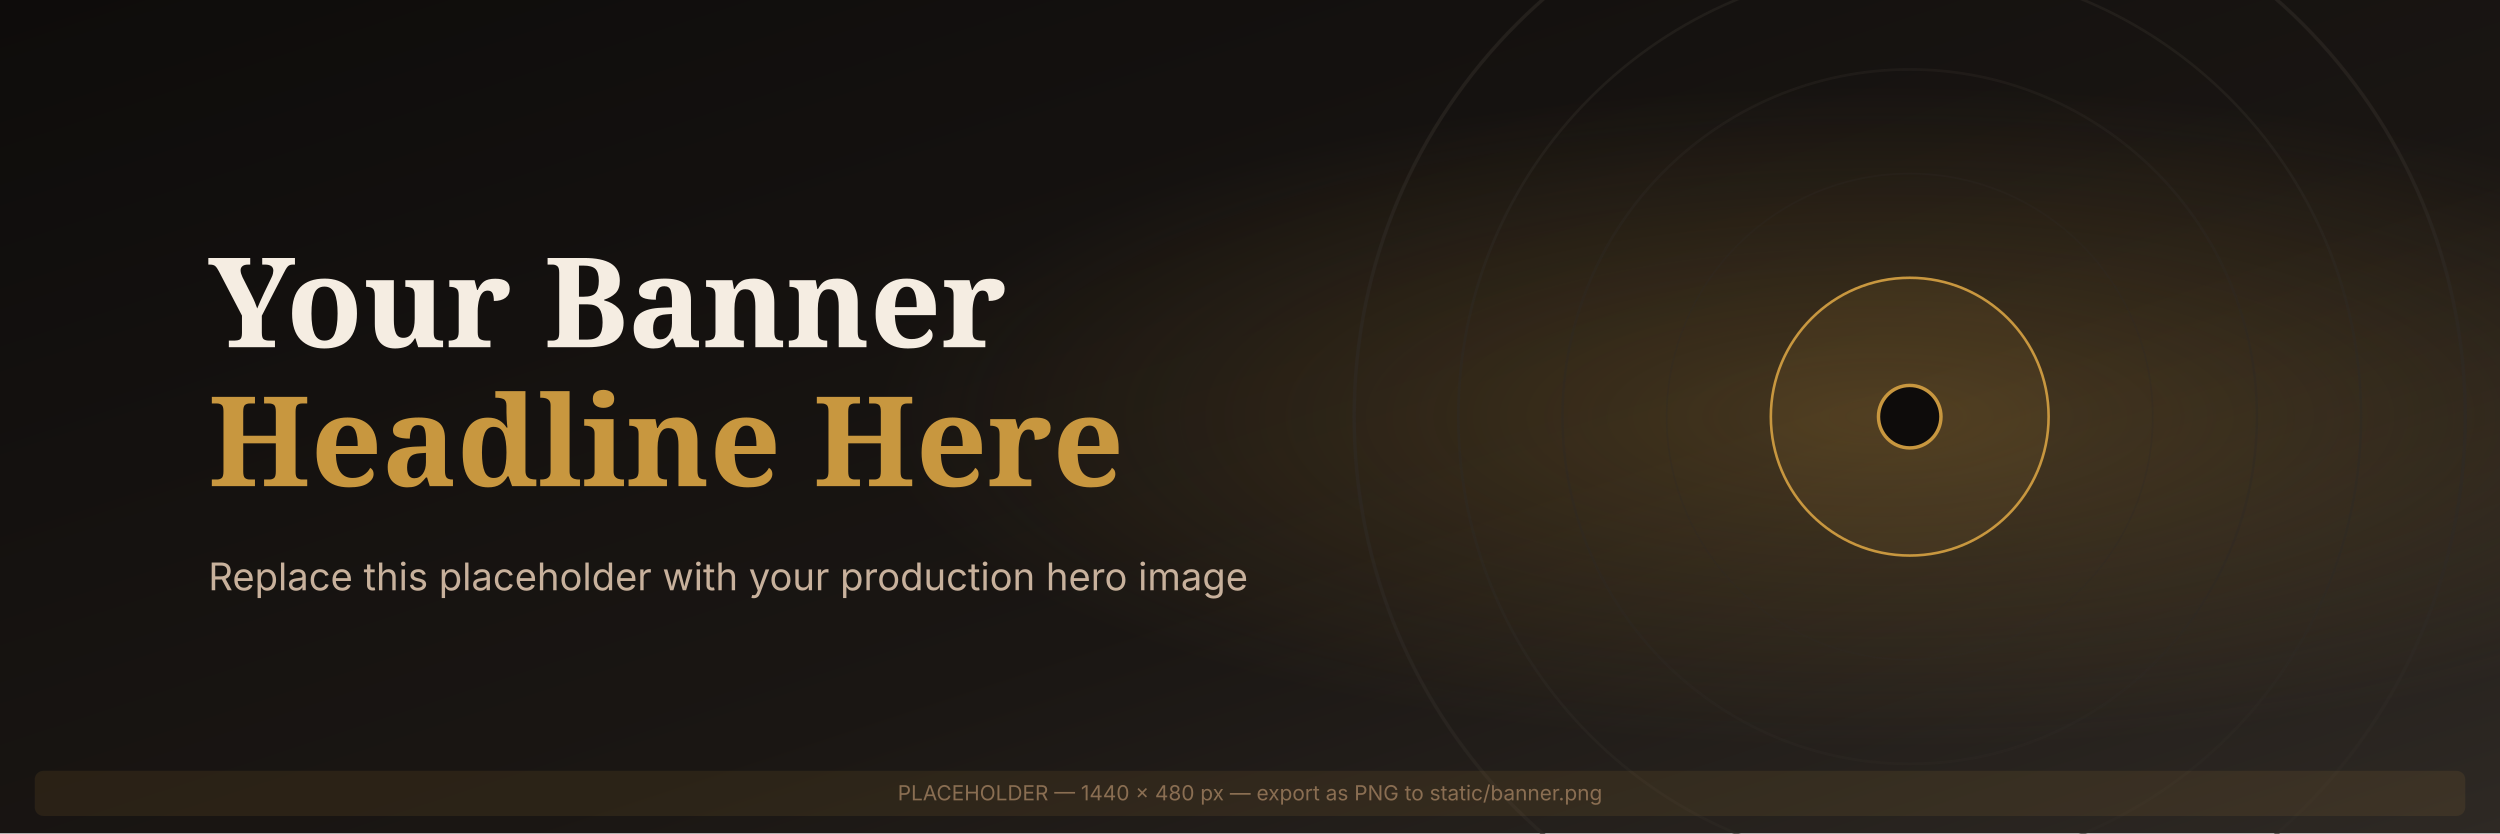
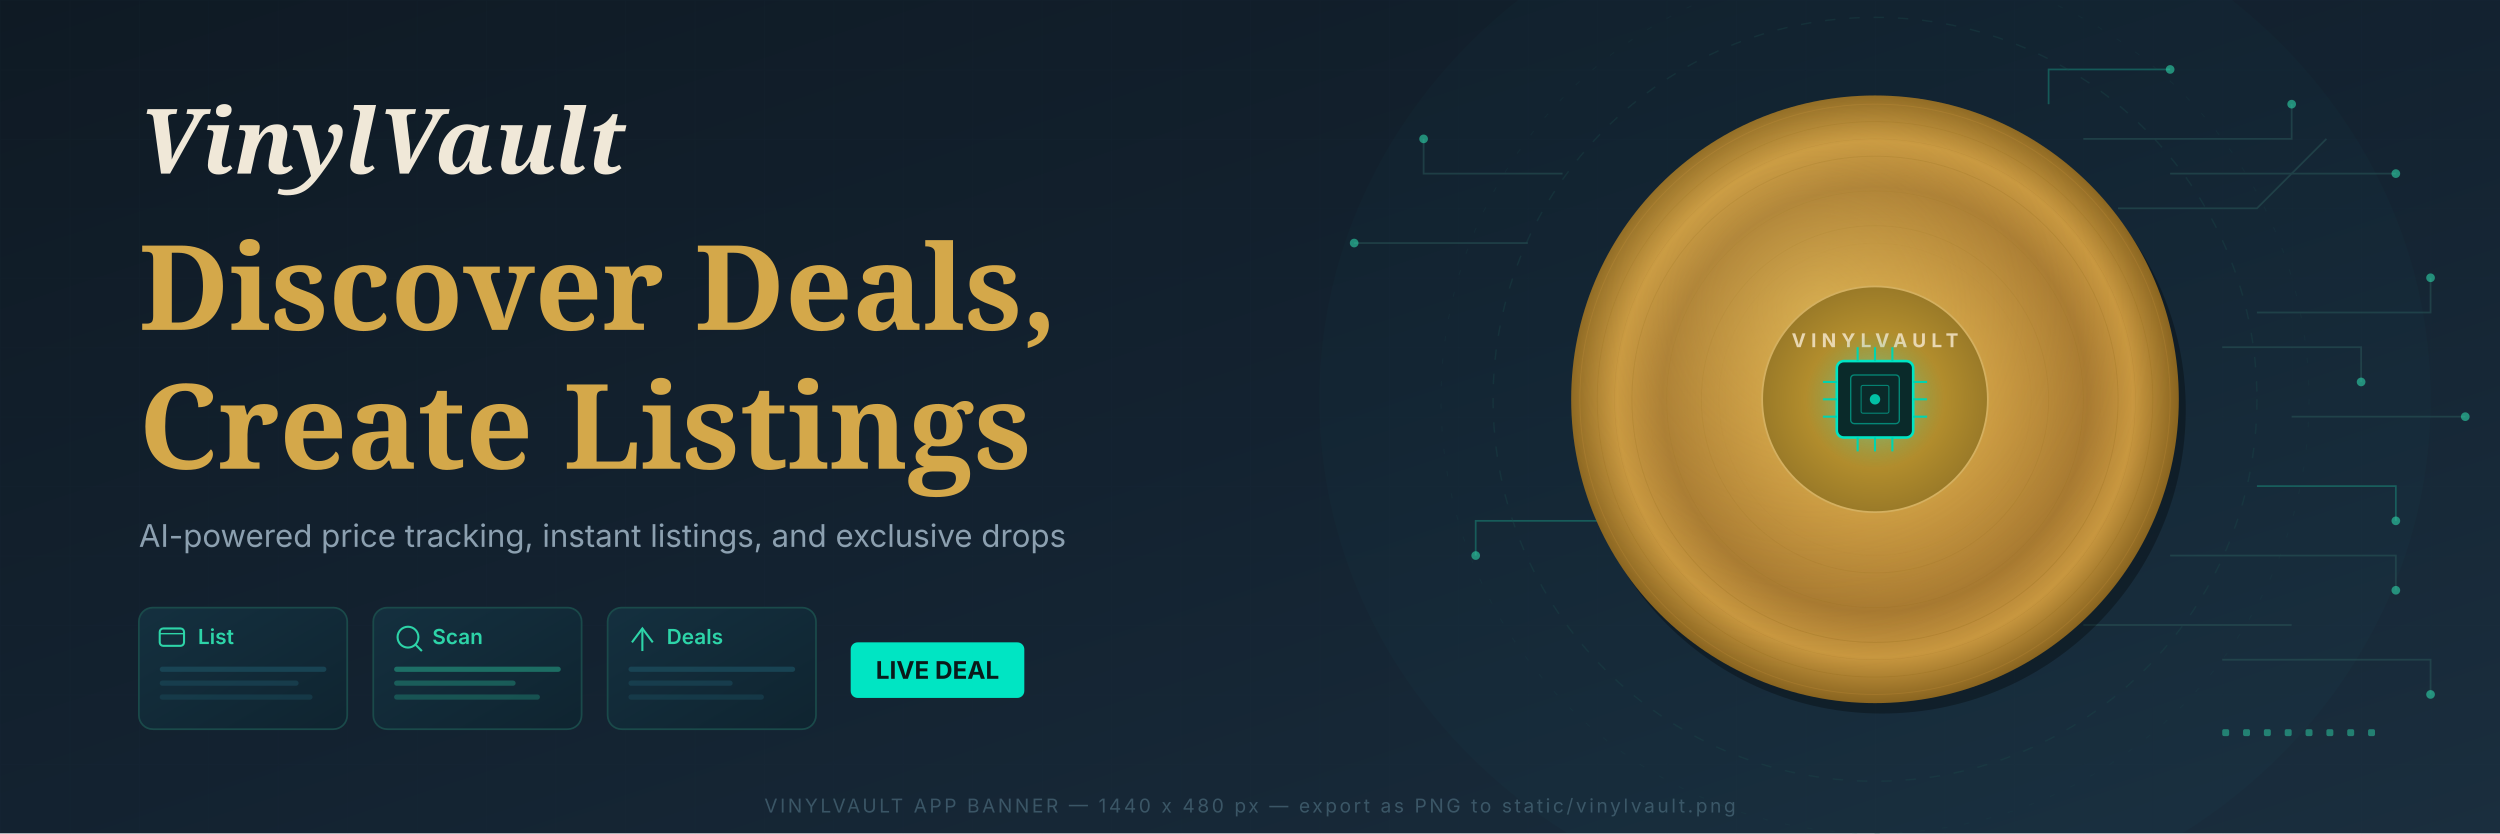
<svg xmlns="http://www.w3.org/2000/svg" viewBox="0 0 1440 480" width="1440" height="480">
  <defs>
-     <linearGradient id="bannerGrad" x1="0" y1="0" x2="1" y2="1">
-       <stop offset="0%" stop-color="#0e0c0b" />
-       <stop offset="60%" stop-color="#1a1613" />
-       <stop offset="100%" stop-color="#2e2924" />
+     <linearGradient id="bgGrad" x1="0" y1="0" x2="1" y2="1">
+       <stop offset="0%" stop-color="#0f1a24" />
+       <stop offset="50%" stop-color="#132230" />
+       <stop offset="100%" stop-color="#1a2e3e" />
    </linearGradient>
-     <radialGradient id="glow" cx="75%" cy="50%" r="40%">
-       <stop offset="0%" stop-color="#c8973f" stop-opacity="0.25" />
+     <radialGradient id="recordOuter" cx="50%" cy="50%" r="50%">
+       <stop offset="0%" stop-color="#e8c55a" />
+       <stop offset="40%" stop-color="#c8973f" />
+       <stop offset="70%" stop-color="#a67830" />
+       <stop offset="85%" stop-color="#c8973f" />
+       <stop offset="100%" stop-color="#8a6520" />
+     </radialGradient>
+     <radialGradient id="recordInner" cx="50%" cy="50%" r="50%">
+       <stop offset="0%" stop-color="#d4a84a" />
+       <stop offset="50%" stop-color="#b8922e" />
+       <stop offset="100%" stop-color="#9a7a28" />
+     </radialGradient>
+     <radialGradient id="chipGlow" cx="50%" cy="50%" r="50%">
+       <stop offset="0%" stop-color="#00e5c3" stop-opacity="0.6" />
+       <stop offset="60%" stop-color="#00c4a8" stop-opacity="0.2" />
+       <stop offset="100%" stop-color="#00a08a" stop-opacity="0" />
+     </radialGradient>
+     <pattern id="grid" width="40" height="40" patternUnits="userSpaceOnUse">
+       <path d="M40 0L0 0 0 40" fill="none" stroke="#1e3545" stroke-width="0.5" opacity="0.3" />
+     </pattern>
+     <radialGradient id="grooveSheen" cx="40%" cy="35%" r="60%">
+       <stop offset="0%" stop-color="#e8d070" stop-opacity="0.3" />
      <stop offset="100%" stop-color="#c8973f" stop-opacity="0" />
    </radialGradient>
+     <linearGradient id="cardGrad" x1="0" y1="0" x2="1" y2="1">
+       <stop offset="0%" stop-color="#14303f" />
+       <stop offset="100%" stop-color="#0f2430" />
+     </linearGradient>
  </defs>
-   <rect width="1440" height="480" fill="url(#bannerGrad)" />
-   <rect width="1440" height="480" fill="url(#glow)" />
-   <circle cx="1100" cy="240" r="320" fill="none" stroke="#2e2924" stroke-width="2" opacity="0.6" />
-   <circle cx="1100" cy="240" r="260" fill="none" stroke="#2e2924" stroke-width="1.5" opacity="0.5" />
-   <circle cx="1100" cy="240" r="200" fill="none" stroke="#2e2924" stroke-width="1.5" opacity="0.4" />
-   <circle cx="1100" cy="240" r="140" fill="none" stroke="#2e2924" stroke-width="1" opacity="0.3" />
-   <circle cx="1100" cy="240" r="80" fill="#c8973f" opacity="0.08" />
-   <circle cx="1100" cy="240" r="80" fill="none" stroke="#c8973f" stroke-width="1.5" />
-   <circle cx="1100" cy="240" r="18" fill="#0e0c0b" stroke="#c8973f" stroke-width="2" />
-   <text x="120" y="200" font-family="'Cormorant Garamond',Georgia,serif" font-size="72" font-weight="700" fill="#f5ede2">Your Banner</text>
-   <text x="120" y="280" font-family="'Cormorant Garamond',Georgia,serif" font-size="72" font-weight="700" fill="#c8973f">Headline Here</text>
-   <text x="120" y="340" font-family="Inter,system-ui,sans-serif" font-size="22" fill="#c8b19c">Replace this placeholder with your production hero image</text>
-   <rect x="20" y="444" width="1400" height="26" rx="5" fill="#c8973f" opacity="0.10" />
-   <text x="720" y="461" text-anchor="middle" font-family="Inter,system-ui,sans-serif" font-size="12" fill="#8a6e52">PLACEHOLDER — 1440 × 480 px — export as PNG to static/banner.png</text>
+   <rect width="1440" height="480" fill="url(#bgGrad)" />
+   <rect width="1440" height="480" fill="url(#grid)" opacity="0.4" />
+   <ellipse cx="1080" cy="230" rx="320" ry="300" fill="#00e5c3" opacity="0.02" />
+   <g stroke="#2a5a5a" stroke-width="1" fill="none" opacity="0.5">
+     <path d="M1200 80 L1320 80 L1320 60" />
+     <path d="M1250 100 L1380 100" />
+     <path d="M1220 120 L1300 120 L1340 80" />
+     <path d="M1300 180 L1400 180 L1400 160" />
+     <path d="M1280 200 L1360 200 L1360 220" />
+     <path d="M1320 240 L1420 240" />
+     <path d="M1250 320 L1380 320 L1380 340" />
+     <path d="M1200 360 L1320 360" />
+     <path d="M1280 380 L1400 380 L1400 400" />
+     <path d="M900 100 L820 100 L820 80" />
+     <path d="M880 140 L780 140" />
+   </g>
+   <g stroke="#1aaa90" stroke-width="1" fill="none" opacity="0.4">
+     <path d="M1180 60 L1180 40 L1250 40" />
+     <path d="M1300 280 L1380 280 L1380 300" />
+     <path d="M920 300 L850 300 L850 320" />
+   </g>
+   <g fill="#2dd4a8" opacity="0.6">
+     <circle cx="1320" cy="60" r="2.5" />
+     <circle cx="1380" cy="100" r="2.5" />
+     <circle cx="1400" cy="160" r="2.5" />
+     <circle cx="1360" cy="220" r="2.5" />
+     <circle cx="1420" cy="240" r="2.5" />
+     <circle cx="1380" cy="340" r="2.5" />
+     <circle cx="1400" cy="400" r="2.5" />
+     <circle cx="820" cy="80" r="2.5" />
+     <circle cx="780" cy="140" r="2.5" />
+     <circle cx="1250" cy="40" r="2.5" />
+     <circle cx="1380" cy="300" r="2.5" />
+     <circle cx="850" cy="320" r="2.5" />
+   </g>
+   <circle cx="1080" cy="230" r="220" fill="none" stroke="#1a4a4a" stroke-width="0.8" stroke-dasharray="6 8" opacity="0.35" />
+   <circle cx="1080" cy="230" r="250" fill="none" stroke="#1a4a4a" stroke-width="0.5" stroke-dasharray="3 10" opacity="0.2" />
+   <g transform="translate(1080,230)">
+     <circle cx="4" cy="6" r="175" fill="#000" opacity="0.3" />
+     <circle r="175" fill="url(#recordOuter)" />
+     <circle r="170" fill="none" stroke="#b08030" stroke-width="0.5" opacity="0.5" />
+     <circle r="160" fill="none" stroke="#9a7020" stroke-width="0.5" opacity="0.4" />
+     <circle r="150" fill="none" stroke="#b08030" stroke-width="0.3" opacity="0.4" />
+     <circle r="140" fill="none" stroke="#9a7020" stroke-width="0.5" opacity="0.35" />
+     <circle r="130" fill="none" stroke="#b08030" stroke-width="0.3" opacity="0.35" />
+     <circle r="120" fill="none" stroke="#9a7020" stroke-width="0.5" opacity="0.3" />
+     <circle r="110" fill="none" stroke="#b08030" stroke-width="0.3" opacity="0.3" />
+     <circle r="100" fill="none" stroke="#9a7020" stroke-width="0.5" opacity="0.25" />
+     <circle r="90" fill="none" stroke="#b08030" stroke-width="0.3" opacity="0.25" />
+     <circle r="175" fill="url(#grooveSheen)" />
+     <circle r="65" fill="url(#recordInner)" />
+     <circle r="65" fill="none" stroke="#d4b060" stroke-width="1" />
+     <text y="-30" text-anchor="middle" font-family="Inter,system-ui,sans-serif" font-size="11" font-weight="700" letter-spacing="3" fill="#f0e0c0" opacity="0.9">VINYLVAULT</text>
+     <circle r="40" fill="url(#chipGlow)" />
+     <rect x="-22" y="-22" width="44" height="44" rx="4" fill="#0a2a2a" stroke="#00e5c3" stroke-width="1.5" />
+     <rect x="-14" y="-14" width="28" height="28" rx="2" fill="none" stroke="#00c4a8" stroke-width="0.8" opacity="0.6" />
+     <rect x="-8" y="-8" width="16" height="16" rx="1" fill="none" stroke="#00e5c3" stroke-width="0.6" opacity="0.5" />
+     <g stroke="#00d4b0" stroke-width="1.2">
+       <line x1="-10" y1="-22" x2="-10" y2="-30" />
+       <line x1="0" y1="-22" x2="0" y2="-30" />
+       <line x1="10" y1="-22" x2="10" y2="-30" />
+       <line x1="-10" y1="22" x2="-10" y2="30" />
+       <line x1="0" y1="22" x2="0" y2="30" />
+       <line x1="10" y1="22" x2="10" y2="30" />
+       <line x1="-22" y1="-10" x2="-30" y2="-10" />
+       <line x1="-22" y1="0" x2="-30" y2="0" />
+       <line x1="-22" y1="10" x2="-30" y2="10" />
+       <line x1="22" y1="-10" x2="30" y2="-10" />
+       <line x1="22" y1="0" x2="30" y2="0" />
+       <line x1="22" y1="10" x2="30" y2="10" />
+     </g>
+     <circle r="3" fill="#00e5c3" opacity="0.8" />
+   </g>
+   <text x="80" y="100" font-family="'Cormorant Garamond','Playfair Display',Georgia,serif" font-size="52" font-weight="700" font-style="italic" fill="#f0e8d8">VinylVault</text>
+   <text x="80" y="190" font-family="'Cormorant Garamond','Playfair Display',Georgia,serif" font-size="68" font-weight="700" fill="#d4a84a">Discover Deals,</text>
+   <text x="80" y="270" font-family="'Cormorant Garamond','Playfair Display',Georgia,serif" font-size="68" font-weight="700" fill="#d4a84a">Create Listings</text>
+   <text x="80" y="315" font-family="Inter,system-ui,sans-serif" font-size="18" fill="#8ca0b0">AI-powered price tracking, instant listings, and exclusive drops</text>
+   <g transform="translate(80,350)">
+     <rect width="120" height="70" rx="8" fill="url(#cardGrad)" stroke="#1a4a4a" stroke-width="1" />
+     <rect x="12" y="12" width="14" height="10" rx="2" fill="none" stroke="#2dd4a8" stroke-width="1.2" />
+     <line x1="12" y1="15" x2="26" y2="15" stroke="#2dd4a8" stroke-width="0.8" />
+     <text x="34" y="21" font-family="Inter,system-ui,sans-serif" font-size="12" font-weight="600" fill="#2dd4a8">List</text>
+     <rect x="12" y="34" width="96" height="3" rx="1.5" fill="#1a4a5a" opacity="0.8" />
+     <rect x="12" y="42" width="80" height="3" rx="1.5" fill="#1a4a5a" opacity="0.6" />
+     <rect x="12" y="50" width="88" height="3" rx="1.5" fill="#1a4a5a" opacity="0.5" />
+   </g>
+   <g transform="translate(215,350)">
+     <rect width="120" height="70" rx="8" fill="url(#cardGrad)" stroke="#1a4a4a" stroke-width="1" />
+     <circle cx="20" cy="17" r="6" fill="none" stroke="#2dd4a8" stroke-width="1.2" />
+     <line x1="24" y1="21" x2="28" y2="25" stroke="#2dd4a8" stroke-width="1.2" />
+     <text x="34" y="21" font-family="Inter,system-ui,sans-serif" font-size="12" font-weight="600" fill="#2dd4a8">Scan</text>
+     <rect x="12" y="34" width="96" height="3" rx="1.5" fill="#2dd4a8" opacity="0.4" />
+     <rect x="12" y="42" width="70" height="3" rx="1.5" fill="#2dd4a8" opacity="0.3" />
+     <rect x="12" y="50" width="84" height="3" rx="1.5" fill="#2dd4a8" opacity="0.25" />
+   </g>
+   <g transform="translate(350,350)">
+     <rect width="120" height="70" rx="8" fill="url(#cardGrad)" stroke="#1a4a4a" stroke-width="1" />
+     <path d="M14 20 L20 12 L26 20" fill="none" stroke="#2dd4a8" stroke-width="1.2" />
+     <line x1="20" y1="12" x2="20" y2="25" stroke="#2dd4a8" stroke-width="1.2" />
+     <text x="34" y="21" font-family="Inter,system-ui,sans-serif" font-size="12" font-weight="600" fill="#2dd4a8">Deals</text>
+     <rect x="12" y="34" width="96" height="3" rx="1.5" fill="#1a4a5a" opacity="0.8" />
+     <rect x="12" y="42" width="60" height="3" rx="1.5" fill="#1a4a5a" opacity="0.6" />
+     <rect x="12" y="50" width="78" height="3" rx="1.5" fill="#1a4a5a" opacity="0.5" />
+   </g>
+   <g transform="translate(490,370)">
+     <rect width="100" height="32" rx="4" fill="#00e5c3" />
+     <text x="50" y="21" text-anchor="middle" font-family="Inter,system-ui,sans-serif" font-size="14" font-weight="700" fill="#0a1a1a">LIVE DEAL</text>
+   </g>
+   <g fill="#2dd4a8" opacity="0.5">
+     <rect x="1280" y="420" width="4" height="4" rx="1" />
+     <rect x="1292" y="420" width="4" height="4" rx="1" />
+     <rect x="1304" y="420" width="4" height="4" rx="1" />
+     <rect x="1316" y="420" width="4" height="4" rx="1" />
+     <rect x="1328" y="420" width="4" height="4" rx="1" />
+     <rect x="1340" y="420" width="4" height="4" rx="1" />
+     <rect x="1352" y="420" width="4" height="4" rx="1" />
+     <rect x="1364" y="420" width="4" height="4" rx="1" />
+   </g>
+   <text x="720" y="468" text-anchor="middle" font-family="Inter,system-ui,sans-serif" font-size="11" letter-spacing="1.5" fill="#4a6a7a" opacity="0.7">VINYLVAULT APP BANNER — 1440 x 480 px — export as PNG to static/vinylvault.png</text>
</svg>
